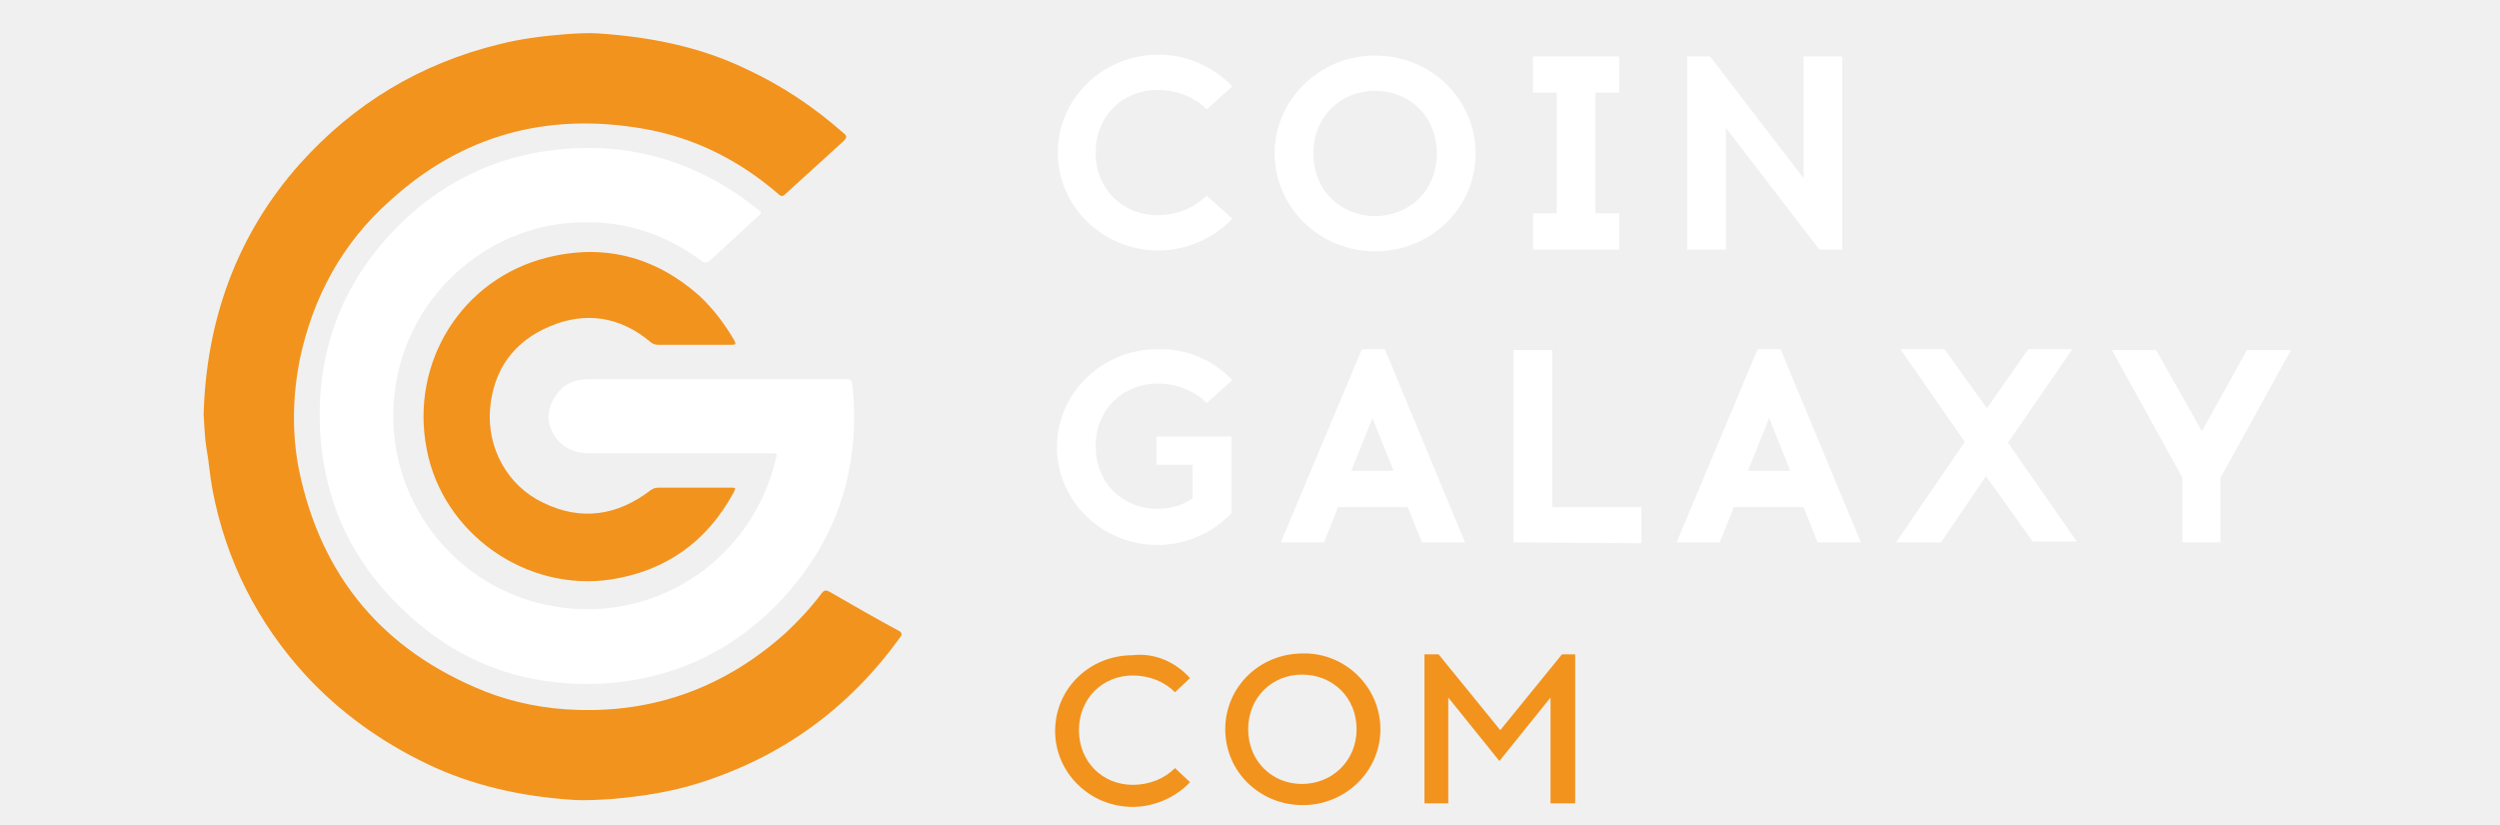
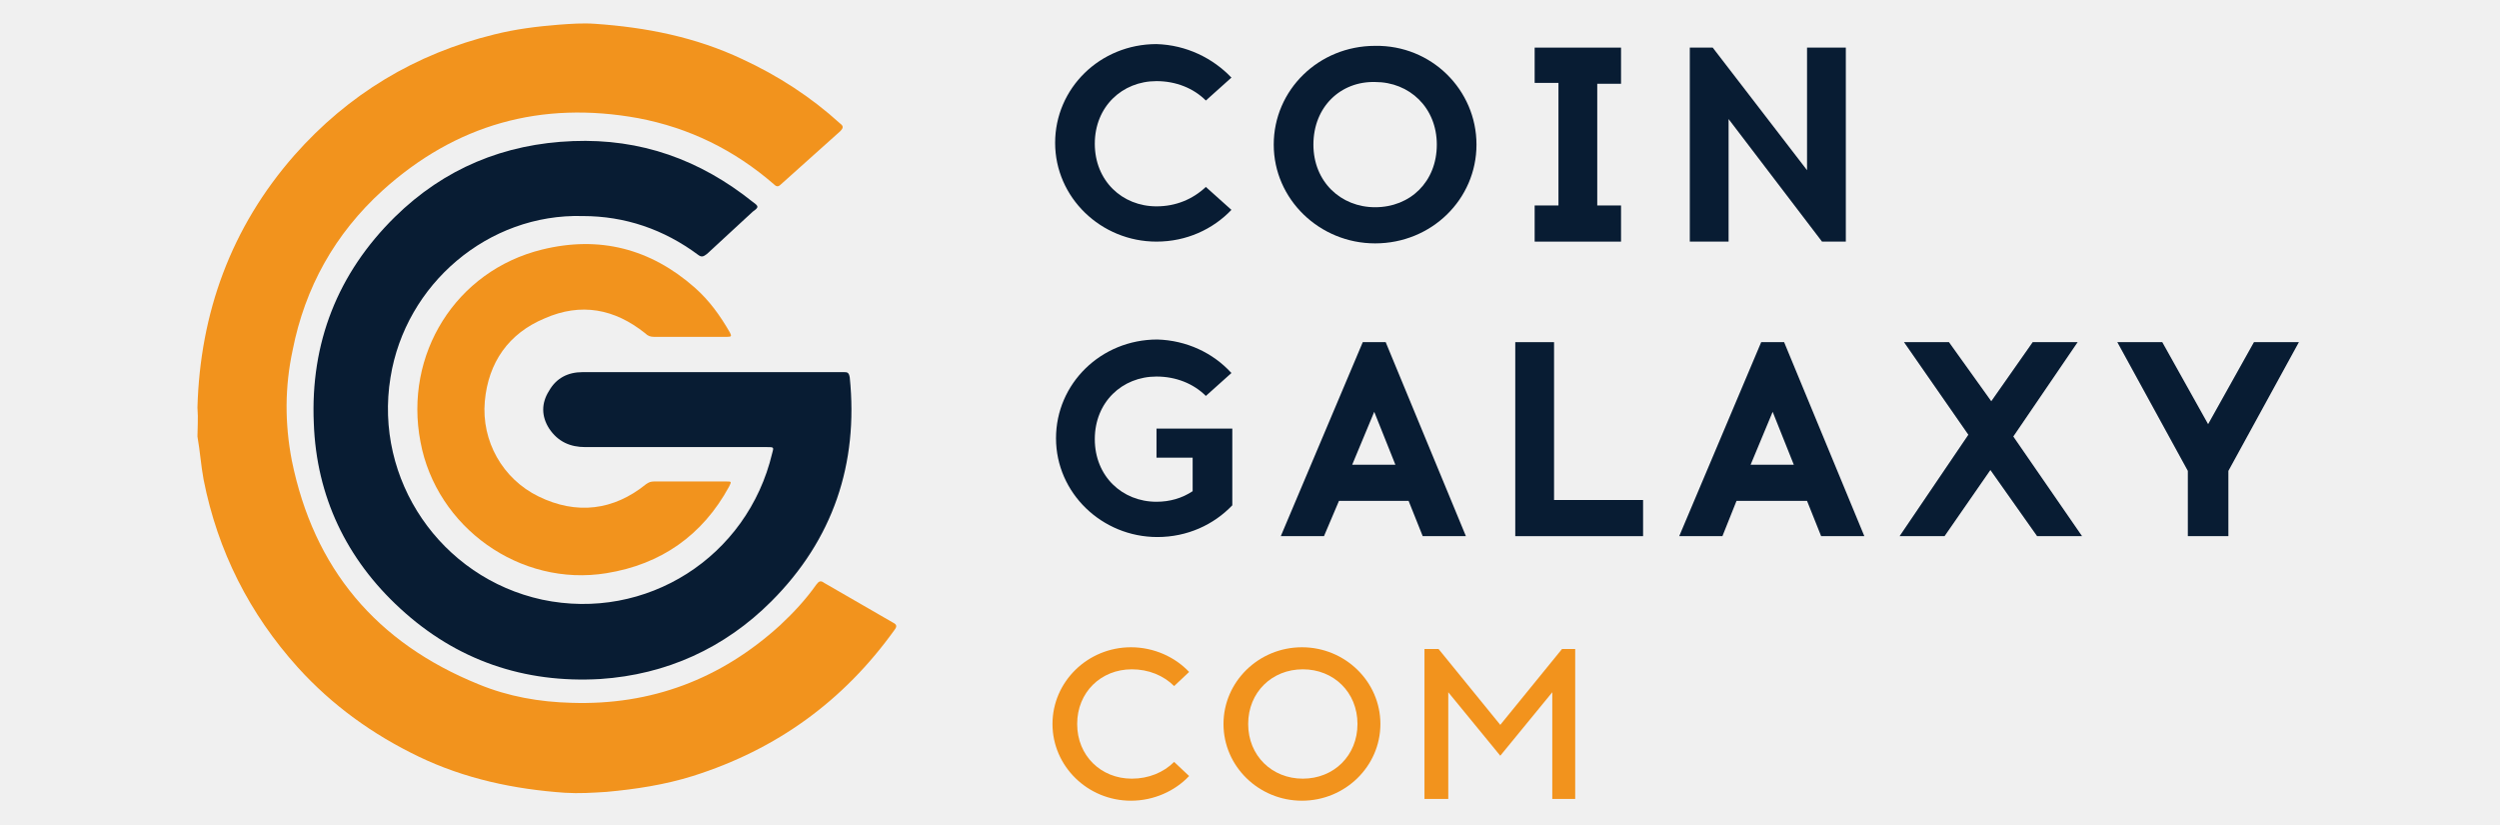
<svg xmlns="http://www.w3.org/2000/svg" version="1.1" id="Слой_1" x="0px" y="0px" viewBox="0 0 283.5 93.5" style="enable-background:new 0 0 283.5 93.5;" xml:space="preserve">
  <style type="text/css">
	.st0{fill:#F2931D;}
- 	.st1{fill:#FFFFFF;}
+ 	.st1{fill:#081C33;}
</style>
  <g>
-     <g>
-       <path class="st0" d="M23.1,47c0.3-10.6,3.7-20.3,10.9-28.4C40.2,11.7,47.7,7.2,56.7,5c2.4-0.6,4.8-0.9,7.2-1.1    c1.4-0.1,2.7-0.2,4.1-0.1c5.8,0.4,11.4,1.5,16.6,4c4.1,1.9,7.7,4.3,11.1,7.3c0.4,0.3,0.4,0.5,0,0.9c-2.2,2-4.4,4-6.6,6    c-0.3,0.3-0.5,0.3-0.8,0c-4.4-3.8-9.5-6.4-15.3-7.4c-10.9-1.9-20.6,0.7-28.8,8.2c-5.4,4.8-8.7,10.9-10.2,18    c-0.8,4.1-0.9,8.3-0.1,12.4c2.5,12.2,9.6,20.6,21.1,25.2c3.3,1.3,6.9,2,10.5,2.1c9,0.3,16.9-2.7,23.6-8.7c1.5-1.4,2.9-2.9,4.1-4.5    c0.3-0.4,0.5-0.4,0.9-0.2c2.6,1.5,5.2,3,7.8,4.4c0.4,0.2,0.5,0.4,0.2,0.8c-5.8,8-13.3,13.5-22.8,16.5c-3.2,1-6.4,1.5-9.8,1.8    c-1.5,0.1-3.1,0.2-4.6,0.1c-5.8-0.4-11.3-1.6-16.5-4.1s-9.8-5.8-13.7-10c-5.5-6-9.1-13.1-10.6-21.1c-0.3-1.6-0.4-3.2-0.7-4.8    C23.2,49.4,23.2,48.3,23.1,47z" />
-       <path class="st1" d="M81.2,43c4.9,0,9.9,0,14.8,0c0.4,0,0.6,0,0.7,0.6c1,9.8-1.9,18.2-8.8,25.2c-5.3,5.3-11.8,8.2-19.3,8.7    c-8.6,0.5-16.2-2.1-22.5-8c-6.1-5.6-9.4-12.6-9.8-20.9c-0.4-9.1,2.7-16.9,9.1-23.2c5.5-5.4,12.3-8.3,20.1-8.6    c7.6-0.3,14.3,2.1,20.3,6.8c0.7,0.5,0.7,0.5,0,1.1c-1.7,1.6-3.5,3.2-5.2,4.8c-0.4,0.3-0.6,0.4-1,0.1c-3.9-2.9-8.2-4.4-13-4.4    c-10.7-0.1-20,7.8-21.7,18.4C43,55.2,50.6,66.2,62,68.6c11.8,2.5,23.2-4.8,26-16.5c0.2-0.7,0.2-0.7-0.6-0.7c-6.8,0-13.6,0-20.5,0    c-1.7,0-3.1-0.6-4-2s-0.9-2.9,0-4.3c0.8-1.4,2.1-2.1,3.8-2.1C71.5,43,76.4,43,81.2,43L81.2,43z" />
-       <path class="st0" d="M78.6,39.1c-1.3,0-2.6,0-3.9,0c-0.4,0-0.7-0.1-1-0.4c-3.4-2.8-7.3-3.4-11.3-1.7c-4.1,1.7-6.4,4.9-6.8,9.3    c-0.4,4.5,2,8.8,6,10.7c4.3,2.1,8.4,1.5,12.2-1.4c0.3-0.2,0.5-0.3,0.9-0.3c2.7,0,5.4,0,8.2,0c0.6,0,0.6,0,0.3,0.6    c-3,5.5-7.6,8.8-13.8,9.8c-9.7,1.5-19.2-5.2-21-14.8c-1.9-9.8,4-19.3,13.7-21.7c6.4-1.6,12.2-0.1,17.2,4.3c1.6,1.5,2.9,3.2,4,5.1    c0.2,0.4,0.2,0.5-0.3,0.5C81.4,39.1,80,39.1,78.6,39.1z" />
-     </g>
-     <g>
-       <path class="st1" d="M139.8,9.8l-2.9,2.6c-1.4-1.4-3.4-2.2-5.6-2.2c-3.9,0-7,2.9-7,7.1s3.1,7.1,7,7.1c2.2,0,4.1-0.8,5.6-2.2    l2.9,2.6c-2.1,2.2-5.1,3.6-8.4,3.6c-6.3,0-11.4-5-11.4-11.1s5.1-11.1,11.4-11.1C134.7,6.2,137.7,7.6,139.8,9.8z" />
-       <path class="st1" d="M167.4,17.4c0,6.2-5.1,11.1-11.4,11.1s-11.4-5-11.4-11.1S149.7,6.3,156,6.3S167.4,11.2,167.4,17.4z M149,17.4    c0,4.2,3.1,7.1,7,7.1s7-2.9,7-7.1s-3.1-7.1-7-7.1C152.1,10.3,149,13.2,149,17.4z" />
-       <path class="st1" d="M183.7,24.2v4.1h-9.8v-4.1h2.7V10.5h-2.7V6.4h9.8v4.1H181v13.7H183.7z" />
-       <path class="st1" d="M206.4,28.3l-10.6-13.8v13.8h-4.4V6.4h2.6l10.6,13.8V6.4h4.4v21.9H206.4z" />
-       <path class="st1" d="M139.8,43.1l-2.9,2.6c-1.4-1.4-3.4-2.2-5.6-2.2c-3.9,0-7,2.9-7,7.1s3.1,7.1,7,7.1c1.5,0,2.9-0.4,4-1.2v-3.8    h-4.1v-3.2h8.5v8.7c-2.1,2.2-5.1,3.6-8.4,3.6c-6.3,0-11.4-5-11.4-11.1s5.1-11.1,11.4-11.1C134.7,39.5,137.7,40.9,139.8,43.1z" />
-       <path class="st1" d="M150.2,61.5h-4.9l9.2-21.9h2.6l9.1,21.9h-4.9l-1.6-4h-7.9L150.2,61.5z M153.3,53.4h4.8l-2.4-6L153.3,53.4z" />
-       <path class="st1" d="M171.7,61.5V39.7h4.4v17.8h10.1v4.1L171.7,61.5L171.7,61.5z" />
-       <path class="st1" d="M195.1,61.5h-4.9l9.2-21.9h2.6l9.1,21.9h-4.9l-1.6-4h-7.9L195.1,61.5z M198.3,53.4h4.8l-2.4-6L198.3,53.4z" />
-       <path class="st1" d="M220.2,61.5h-5.1l7.8-11.4l-7.3-10.5h5l4.8,6.7l4.7-6.7h5l-7.3,10.6l7.8,11.2h-5l-5.3-7.4L220.2,61.5z" />
-       <path class="st1" d="M247.6,61.5v-7.3l-8-14.5h5l5.2,9.2l5.1-9.2h5l-8,14.5v7.3H247.6z" />
-       <path class="st0" d="M135,76.9l-1.7,1.6c-1.2-1.2-2.9-1.9-4.8-1.9c-3.4,0-6.1,2.6-6.1,6.2s2.7,6.2,6.1,6.2c1.9,0,3.6-0.7,4.8-1.9    l1.7,1.6c-1.6,1.7-4,2.8-6.5,2.8c-4.9,0-8.8-3.9-8.8-8.6c0-4.8,3.9-8.6,8.8-8.6C131,74,133.4,75.1,135,76.9z" />
-       <path class="st0" d="M156.6,82.7c0,4.8-4,8.6-8.8,8.6c-4.9,0-8.8-3.8-8.8-8.6c0-4.8,3.9-8.6,8.8-8.6    C152.6,74,156.6,77.9,156.6,82.7z M141.6,82.7c0,3.6,2.7,6.2,6.1,6.2c3.4,0,6.2-2.6,6.2-6.2s-2.7-6.2-6.2-6.2    C144.3,76.5,141.6,79.1,141.6,82.7z" />
-       <path class="st0" d="M175.9,91.1v-12l-5.8,7.2l-5.8-7.2v12h-2.7V74.2h1.6l7,8.6l7-8.6h1.5v16.9H175.9z" />
-     </g>
+     <path class="st0" d="M22.4,46.2c0.3-10.7,3.8-20.4,11-28.6c6.1-6.9,13.7-11.5,22.7-13.7c2.4-0.6,4.8-0.9,7.3-1.1   c1.4-0.1,2.7-0.2,4.1-0.1c5.8,0.4,11.4,1.5,16.7,4c4.1,1.9,7.8,4.3,11.1,7.3c0.4,0.3,0.4,0.5,0,0.9c-2.2,2-4.5,4-6.7,6   c-0.3,0.3-0.5,0.3-0.8,0c-4.5-3.9-9.6-6.4-15.4-7.5c-11-2-20.7,0.7-29,8.2c-5.4,4.9-8.8,11-10.2,18.1c-0.9,4.2-0.9,8.3-0.1,12.5   c2.5,12.3,9.6,20.7,21.2,25.4c3.4,1.4,6.9,2,10.5,2.1c9.1,0.3,17-2.7,23.7-8.8c1.5-1.4,2.9-2.9,4.1-4.6c0.3-0.4,0.5-0.5,0.9-0.2   c2.6,1.5,5.2,3,7.8,4.5c0.4,0.2,0.5,0.4,0.2,0.8c-5.8,8.1-13.4,13.6-22.9,16.6c-3.2,1-6.5,1.5-9.8,1.8c-1.6,0.1-3.1,0.2-4.7,0.1   c-5.8-0.4-11.4-1.6-16.6-4.1c-5.2-2.5-9.8-5.8-13.7-10.1c-5.5-6.1-9.1-13.2-10.7-21.3c-0.3-1.6-0.4-3.2-0.7-4.9   C22.4,48.6,22.5,47.5,22.4,46.2z" />
+     <path class="st1" d="M80.8,42.2c5,0,9.9,0,14.9,0c0.4,0,0.6,0,0.7,0.6c1,9.8-1.9,18.4-8.9,25.4c-5.3,5.3-11.9,8.3-19.4,8.8   c-8.6,0.5-16.3-2.1-22.7-8c-6.1-5.6-9.5-12.7-9.8-21c-0.4-9.1,2.7-17,9.2-23.4c5.6-5.5,12.4-8.3,20.2-8.6   c7.7-0.3,14.4,2.1,20.4,6.9c0.7,0.5,0.7,0.6,0,1.1c-1.7,1.6-3.5,3.2-5.2,4.8c-0.4,0.3-0.6,0.4-1,0.1c-3.9-2.9-8.3-4.4-13.1-4.4   C55.4,24.2,46,32.2,44.3,42.8C42.4,54.4,50,65.5,61.5,68c11.8,2.5,23.3-4.8,26.1-16.6c0.2-0.7,0.2-0.7-0.6-0.7   c-6.9,0-13.7,0-20.6,0c-1.7,0-3.1-0.6-4.1-2.1c-0.9-1.4-0.9-2.9,0-4.3c0.8-1.4,2.1-2.1,3.8-2.1C71,42.2,75.9,42.2,80.8,42.2   C80.8,42.2,80.8,42.2,80.8,42.2z" />
+     <path class="st0" d="M78.2,38.2c-1.3,0-2.6,0-4,0c-0.4,0-0.7-0.1-1-0.4c-3.5-2.8-7.3-3.5-11.4-1.7c-4.1,1.7-6.4,5-6.8,9.4   c-0.4,4.5,2,8.8,6.1,10.8c4.3,2.1,8.5,1.6,12.2-1.4c0.3-0.2,0.5-0.3,0.9-0.3c2.7,0,5.5,0,8.2,0c0.6,0,0.6,0,0.3,0.6   c-3,5.5-7.7,8.8-13.9,9.8c-9.8,1.6-19.3-5.2-21.1-14.9c-1.9-9.9,4-19.4,13.8-21.8c6.5-1.6,12.3-0.1,17.3,4.3c1.7,1.5,2.9,3.2,4,5.1   c0.2,0.4,0.2,0.5-0.3,0.5C81,38.2,79.6,38.2,78.2,38.2z" />
+   </g>
+   <g>
+     <path class="st1" d="M139.7,8.8l-2.9,2.6c-1.4-1.4-3.4-2.2-5.6-2.2c-3.9,0-7,2.9-7,7.1c0,4.2,3.1,7.1,7,7.1c2.2,0,4.1-0.8,5.6-2.2   l2.9,2.6c-2.1,2.2-5.1,3.6-8.5,3.6c-6.3,0-11.5-5-11.5-11.2c0-6.2,5.1-11.2,11.5-11.2C134.6,5.1,137.6,6.6,139.7,8.8z" />
+     <path class="st1" d="M167.5,16.4c0,6.2-5.1,11.2-11.5,11.2c-6.3,0-11.5-5-11.5-11.2c0-6.2,5.1-11.2,11.5-11.2   C162.4,5.1,167.5,10.2,167.5,16.4z M149,16.4c0,4.2,3.1,7.1,7,7.1c4,0,7-2.9,7-7.1c0-4.2-3.1-7.1-7-7.1   C152.1,9.2,149,12.1,149,16.4z" />
+     <path class="st1" d="M183.9,23.3v4.1h-9.8v-4.1h2.7V9.4h-2.7V5.4h9.8v4.1h-2.7v13.8H183.9z" />
+     <path class="st1" d="M206.7,27.4l-10.6-13.9v13.9h-4.4v-22h2.6l10.7,13.9V5.4h4.4v22H206.7z" />
+     <path class="st1" d="M139.7,42.3l-2.9,2.6c-1.4-1.4-3.4-2.2-5.6-2.2c-3.9,0-7,2.9-7,7.1c0,4.2,3.1,7.1,7,7.1c1.5,0,2.9-0.4,4.1-1.2   v-3.8h-4.1v-3.3h8.6v8.7c-2.1,2.2-5.1,3.6-8.5,3.6c-6.3,0-11.5-5-11.5-11.2s5.1-11.2,11.5-11.2C134.6,38.6,137.6,40,139.7,42.3z" />
+     <path class="st1" d="M150.2,60.8h-4.9l9.3-22h2.6l9.1,22h-4.9l-1.6-4h-7.9L150.2,60.8z M153.4,52.7h4.9l-2.4-6L153.4,52.7z" />
+     <path class="st1" d="M171.9,60.8v-22h4.4v17.9h10.1v4.1H171.9z" />
+     <path class="st1" d="M195.4,60.8h-4.9l9.3-22h2.6l9.1,22h-4.9l-1.6-4H197L195.4,60.8z M198.6,52.7h4.9l-2.4-6L198.6,52.7z" />
+     <path class="st1" d="M220.6,60.8h-5.1l7.8-11.5l-7.3-10.5h5.1l4.8,6.7l4.7-6.7h5.1l-7.3,10.7l7.8,11.3h-5.1l-5.3-7.5L220.6,60.8z" />
+     <path class="st1" d="M248.2,60.8v-7.4l-8-14.6h5.1l5.2,9.3l5.2-9.3h5.1l-8,14.6v7.4H248.2z" />
+     <path class="st0" d="M134.9,76.2l-1.7,1.6c-1.2-1.2-2.9-1.9-4.8-1.9c-3.5,0-6.2,2.6-6.2,6.2c0,3.6,2.7,6.2,6.2,6.2   c1.9,0,3.6-0.7,4.8-1.9l1.7,1.6c-1.6,1.7-4,2.8-6.6,2.8c-4.9,0-8.9-3.9-8.9-8.7s4-8.7,8.9-8.7C130.9,73.4,133.3,74.5,134.9,76.2z" />
+     <path class="st0" d="M156.6,82.1c0,4.8-4,8.7-8.9,8.7c-4.9,0-8.9-3.9-8.9-8.7c0-4.8,4-8.7,8.9-8.7   C152.6,73.4,156.6,77.3,156.6,82.1z M141.6,82.1c0,3.6,2.7,6.2,6.2,6.2s6.2-2.6,6.2-6.2c0-3.6-2.7-6.2-6.2-6.2   S141.6,78.5,141.6,82.1z" />
+     <path class="st0" d="M176.1,90.6V78.5l-5.9,7.2l-5.9-7.2v12.1h-2.7v-17h1.6l7,8.6l7-8.6h1.5v17H176.1z" />
  </g>
</svg>
